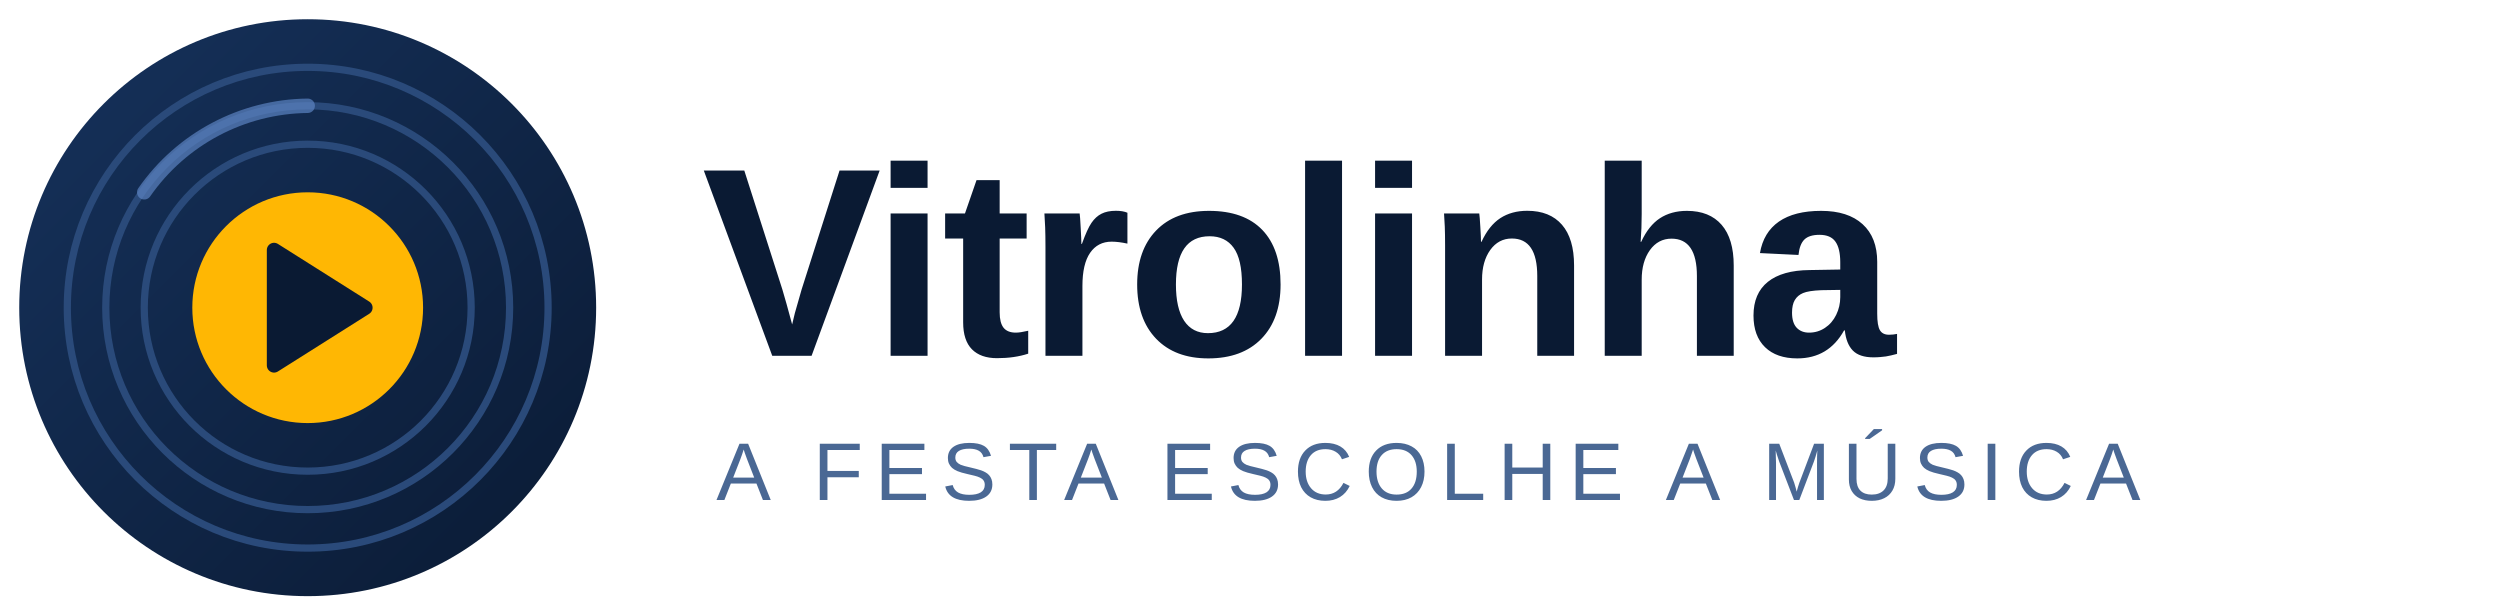
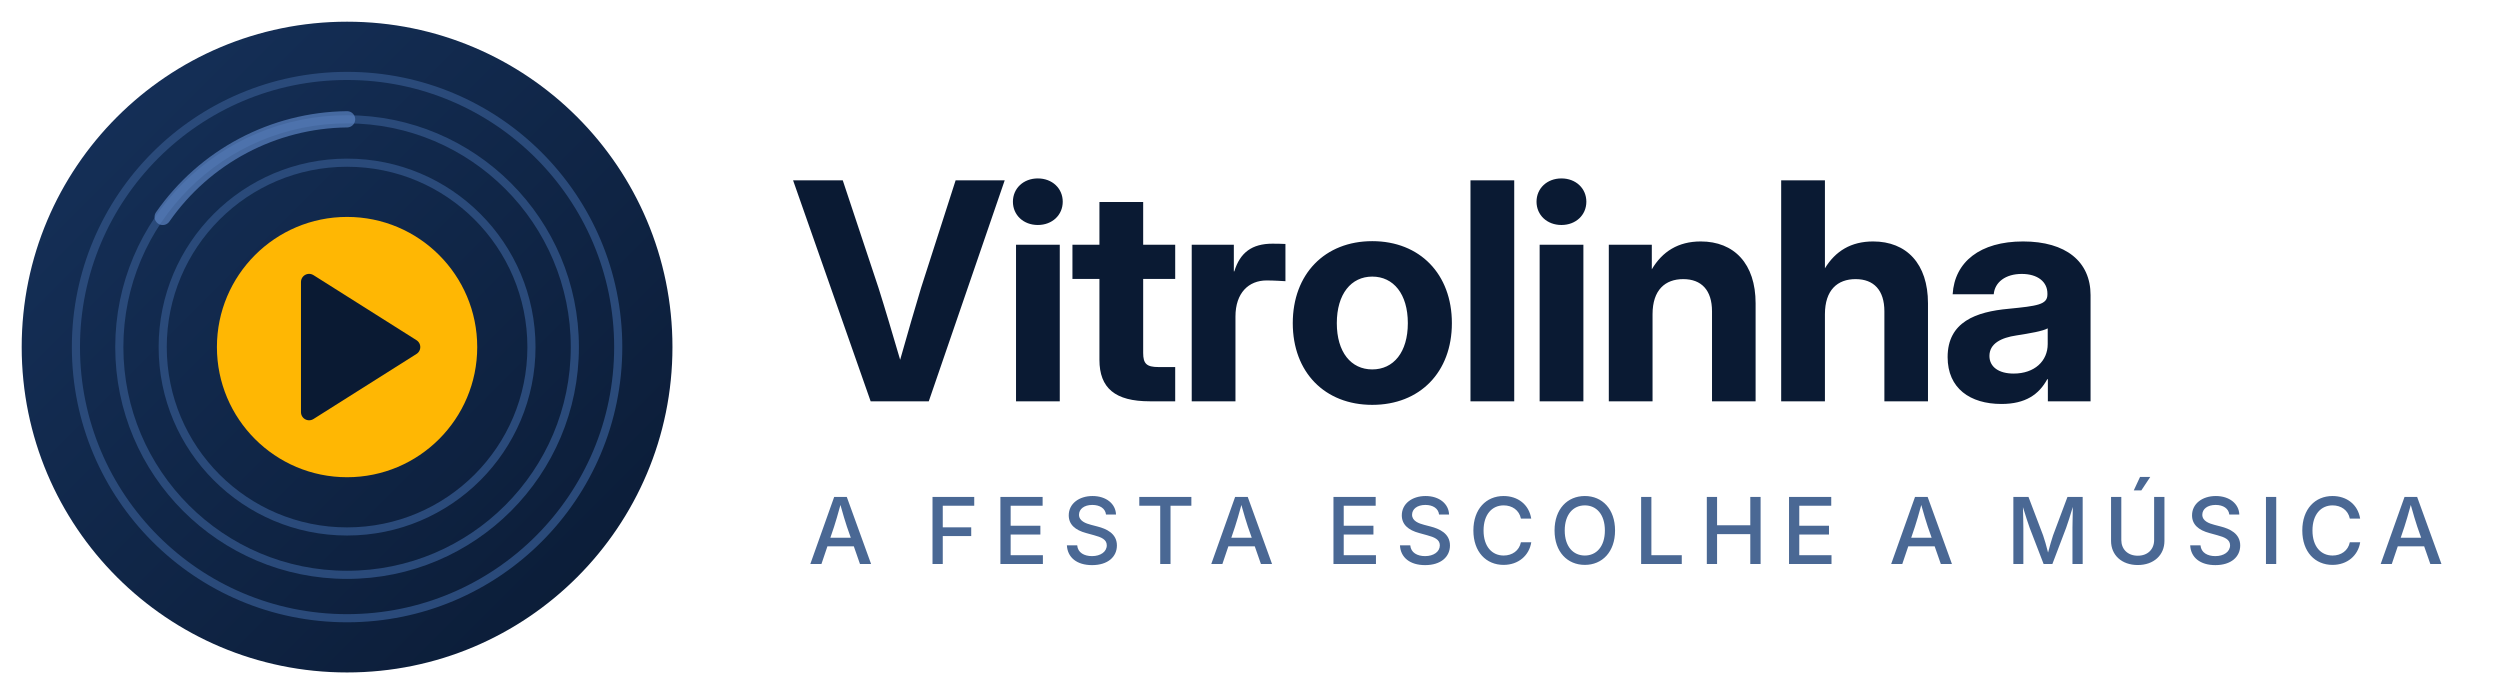
- <svg xmlns="http://www.w3.org/2000/svg" viewBox="0 0 520 128" width="520" height="128">
+ <svg xmlns="http://www.w3.org/2000/svg" role="img" aria-label="Vitrolinha" viewBox="0 0 461 128" width="461" height="128">
  <defs>
-     <linearGradient id="discologo-claro.svg" x1="0" y1="0" x2="1" y2="1">
+     <linearGradient id="disco-claro" x1="0" y1="0" x2="1" y2="1">
      <stop offset="0" stop-color="#16325C" />
      <stop offset="1" stop-color="#0A1A33" />
    </linearGradient>
  </defs>
-   <circle cx="64" cy="64" r="60" fill="url(#discologo-claro.svg)" />
+   <circle cx="64" cy="64" r="60" fill="url(#disco-claro)" />
  <circle cx="64" cy="64" r="50" fill="none" stroke="#2A4A7A" stroke-width="1.5" />
  <circle cx="64" cy="64" r="42" fill="none" stroke="#2A4A7A" stroke-width="1.5" />
  <circle cx="64" cy="64" r="34" fill="none" stroke="#2A4A7A" stroke-width="1.5" />
  <path d="M30 40 A42 42 0 0 1 64 22" fill="none" stroke="#5B83C2" stroke-width="3" stroke-linecap="round" opacity=".7" />
  <circle cx="64" cy="64" r="24" fill="#FFB703" />
  <path d="M57 52 L76 64 L57 76 Z" fill="#0A1A33" stroke="#0A1A33" stroke-width="3" stroke-linejoin="round" />
-   <text x="146" y="74" font-family="'Poppins','Montserrat','Segoe UI',Arial,sans-serif" font-size="56" font-weight="700" fill="#0A1A33" letter-spacing="-1">Vitrolinha</text>
-   <text x="149" y="104" font-family="'Poppins','Montserrat','Segoe UI',Arial,sans-serif" font-size="17" font-weight="500" fill="#4A6894" letter-spacing="2.5">A FESTA ESCOLHE A MÚSICA</text>
+   <path fill="#0A1A33" d="M160.547 74.0H171.266L185.266 33.258H176.215L169.844 53.082C168.668 56.965 167.41 61.34 165.988 66.344C164.512 61.34 163.227 56.965 161.996 53.082L155.406 33.258H146.246ZM187.355 74.0H195.422V45.125H187.355ZM191.375 41.488C194.027 41.488 195.969 39.656 195.969 37.195C195.969 34.734 194.027 32.902 191.375 32.902C188.723 32.902 186.781 34.734 186.781 37.195C186.781 39.656 188.723 41.488 191.375 41.488ZM216.707 45.125H210.801V37.25H202.734V45.125H197.758V51.441H202.734V66.344C202.734 71.594 205.66 74.0 212.004 74.0H216.707V67.684H213.617C211.43 67.684 210.801 67.055 210.801 65.086V51.441H216.707ZM219.754 74.0H227.82V58.359C227.82 54.012 230.254 51.715 233.562 51.715C234.93 51.715 236.434 51.824 237.035 51.852V44.988C236.379 44.961 235.586 44.934 234.656 44.934C230.855 44.934 228.668 46.574 227.602 50.047H227.52V45.125H219.754ZM253.043 74.656C261.82 74.656 267.727 68.641 267.727 59.59C267.727 50.539 261.82 44.469 253.043 44.469C244.293 44.469 238.387 50.539 238.387 59.59C238.387 68.641 244.293 74.656 253.043 74.656ZM253.043 68.121C249.133 68.121 246.508 64.949 246.508 59.59C246.508 54.203 249.16 51.004 253.043 51.004C256.953 51.004 259.605 54.203 259.605 59.59C259.605 64.949 256.98 68.121 253.043 68.121ZM279.223 33.258H271.156V74.0H279.223ZM283.91 74.0H291.977V45.125H283.91ZM287.93 41.488C290.582 41.488 292.523 39.656 292.523 37.195C292.523 34.734 290.582 32.902 287.93 32.902C285.277 32.902 283.336 34.734 283.336 37.195C283.336 39.656 285.277 41.488 287.93 41.488ZM304.73 57.949C304.73 53.465 307.055 51.469 310.391 51.469C313.754 51.469 315.695 53.52 315.695 57.402V74.0H323.734V55.926C323.734 48.625 319.77 44.523 313.617 44.523C309.461 44.523 306.535 46.383 304.594 49.664V45.125H296.664V74.0H304.73ZM336.516 57.949C336.516 53.465 338.84 51.469 342.176 51.469C345.539 51.469 347.48 53.52 347.48 57.402V74.0H355.52V55.926C355.52 48.625 351.555 44.523 345.402 44.523C341.328 44.523 338.457 46.301 336.516 49.473V33.258H328.449V74.0H336.516ZM369.066 74.492C373.496 74.492 375.984 72.742 377.516 69.926H377.625V74.0H385.5V54.422C385.5 48.242 380.961 44.523 373.059 44.523C365.129 44.523 360.426 48.297 360.07 54.258H367.645C367.836 52.043 369.805 50.512 372.812 50.512C375.766 50.512 377.543 51.988 377.543 54.121V54.312C377.543 56.172 375.684 56.418 370.406 56.938C364.391 57.484 359.141 59.344 359.141 65.852C359.141 71.621 363.297 74.492 369.066 74.492ZM371.309 68.887C368.602 68.887 366.852 67.684 366.852 65.633C366.852 63.336 369.039 62.27 371.801 61.859C374.398 61.449 376.668 61.066 377.598 60.547V63.445C377.598 66.562 375.191 68.887 371.309 68.887Z" />
+   <path fill="#4A6894" d="M149.423 104.0H151.474L152.578 100.738H157.442L158.579 104.0H160.629L156.147 91.632H153.823ZM153.117 99.161 153.806 97.119C154.113 96.172 154.495 94.886 154.977 93.118C155.466 94.869 155.84 96.131 156.172 97.119L156.886 99.161ZM171.955 104.0H173.847V98.854H179.093V97.235H173.847V93.259H179.649V91.632H171.955ZM184.474 104.0H192.31V102.373H186.366V98.563H191.845V96.944H186.366V93.259H192.26V91.632H184.474ZM201.375 104.208C204.281 104.208 205.958 102.68 205.958 100.58C205.958 98.347 203.974 97.5 202.396 97.094L201.193 96.778C200.247 96.529 198.968 96.089 198.968 94.919C198.968 93.873 199.915 93.109 201.417 93.109C202.82 93.109 203.824 93.757 203.949 94.886H205.792C205.733 92.918 203.999 91.466 201.458 91.466C198.968 91.466 197.076 92.885 197.076 95.027C197.076 96.72 198.271 97.758 200.296 98.297L201.741 98.696C203.069 99.053 204.09 99.476 204.09 100.555C204.09 101.75 202.936 102.547 201.367 102.547C199.939 102.547 198.744 101.917 198.636 100.563H196.735C196.852 102.821 198.595 104.208 201.375 104.208ZM210.084 93.259H213.944V104.0H215.845V93.259H219.688V91.632H210.084ZM223.359 104.0H225.409L226.513 100.738H231.377L232.515 104.0H234.565L230.083 91.632H227.758ZM227.053 99.161 227.742 97.119C228.049 96.172 228.431 94.886 228.912 93.118C229.402 94.869 229.775 96.131 230.107 97.119L230.821 99.161ZM245.89 104.0H253.726V102.373H247.783V98.563H253.261V96.944H247.783V93.259H253.676V91.632H245.89ZM262.792 104.208C265.697 104.208 267.374 102.68 267.374 100.58C267.374 98.347 265.39 97.5 263.813 97.094L262.609 96.778C261.663 96.529 260.385 96.089 260.385 94.919C260.385 93.873 261.331 93.109 262.833 93.109C264.236 93.109 265.241 93.757 265.365 94.886H267.208C267.15 92.918 265.415 91.466 262.875 91.466C260.385 91.466 258.492 92.885 258.492 95.027C258.492 96.72 259.688 97.758 261.713 98.297L263.157 98.696C264.485 99.053 265.506 99.476 265.506 100.555C265.506 101.75 264.353 102.547 262.784 102.547C261.356 102.547 260.161 101.917 260.053 100.563H258.152C258.268 102.821 260.011 104.208 262.792 104.208ZM277.262 104.166C279.993 104.166 281.985 102.439 282.367 99.991H280.458C280.142 101.568 278.822 102.439 277.278 102.439C275.162 102.439 273.568 100.829 273.568 97.824C273.568 94.836 275.153 93.192 277.278 93.192C278.822 93.192 280.142 94.056 280.458 95.633H282.358C281.943 93.01 279.868 91.466 277.262 91.466C274.058 91.466 271.692 93.856 271.692 97.824C271.692 101.775 274.049 104.166 277.262 104.166ZM292.246 104.166C295.45 104.166 297.816 101.775 297.816 97.824C297.816 93.856 295.45 91.466 292.246 91.466C289.034 91.466 286.66 93.856 286.66 97.824C286.66 101.775 289.034 104.166 292.246 104.166ZM292.246 102.439C290.121 102.439 288.536 100.812 288.536 97.824C288.536 94.828 290.121 93.192 292.246 93.192C294.354 93.192 295.94 94.819 295.94 97.824C295.94 100.812 294.354 102.439 292.246 102.439ZM302.624 104.0H310.119V102.373H304.516V91.632H302.624ZM314.736 104.0H316.628V98.488H322.754V104.0H324.655V91.632H322.754V96.861H316.628V91.632H314.736ZM329.895 104.0H337.73V102.373H331.787V98.563H337.266V96.944H331.787V93.259H337.681V91.632H329.895ZM348.732 104.0H350.782L351.886 100.738H356.75L357.888 104.0H359.938L355.456 91.632H353.131ZM352.426 99.161 353.115 97.119C353.422 96.172 353.804 94.886 354.285 93.118C354.775 94.869 355.148 96.131 355.48 97.119L356.194 99.161ZM371.263 104.0H373.106V97.343C373.106 96.396 373.064 94.811 373.031 93.516C373.504 95.043 373.994 96.596 374.276 97.343L376.841 104.0H378.46L380.992 97.343C381.274 96.571 381.789 94.977 382.229 93.475C382.204 94.853 382.162 96.43 382.162 97.343V104.0H384.046V91.632H381.241L378.584 98.729C378.344 99.41 377.954 100.788 377.663 101.892C377.381 100.763 376.991 99.393 376.75 98.729L374.052 91.632H371.263ZM394.208 104.191C397.163 104.191 399.122 102.348 399.122 99.75V91.632H397.221V99.592C397.221 101.261 396.067 102.473 394.208 102.473C392.34 102.473 391.17 101.261 391.17 99.592V91.632H389.277V99.75C389.277 102.348 391.228 104.191 394.208 104.191ZM393.469 90.428H394.864L396.507 87.946H394.623ZM408.512 104.208C411.417 104.208 413.094 102.68 413.094 100.58C413.094 98.347 411.11 97.5 409.533 97.094L408.329 96.778C407.383 96.529 406.104 96.089 406.104 94.919C406.104 93.873 407.051 93.109 408.553 93.109C409.956 93.109 410.96 93.757 411.085 94.886H412.928C412.87 92.918 411.135 91.466 408.595 91.466C406.104 91.466 404.212 92.885 404.212 95.027C404.212 96.72 405.407 97.758 407.433 98.297L408.877 98.696C410.205 99.053 411.226 99.476 411.226 100.555C411.226 101.75 410.072 102.547 408.503 102.547C407.076 102.547 405.88 101.917 405.772 100.563H403.872C403.988 102.821 405.731 104.208 408.512 104.208ZM419.736 91.632H417.843V104.0H419.736ZM430.113 104.166C432.844 104.166 434.836 102.439 435.218 99.991H433.309C432.994 101.568 431.674 102.439 430.13 102.439C428.013 102.439 426.419 100.829 426.419 97.824C426.419 94.836 428.005 93.192 430.13 93.192C431.674 93.192 432.994 94.056 433.309 95.633H435.21C434.795 93.01 432.72 91.466 430.113 91.466C426.909 91.466 424.543 93.856 424.543 97.824C424.543 101.775 426.901 104.166 430.113 104.166ZM438.997 104.0H441.047L442.151 100.738H447.015L448.152 104.0H450.203L445.72 91.632H443.396ZM442.69 99.161 443.379 97.119C443.687 96.172 444.068 94.886 444.55 93.118C445.04 94.869 445.413 96.131 445.745 97.119L446.459 99.161Z" />
</svg>
